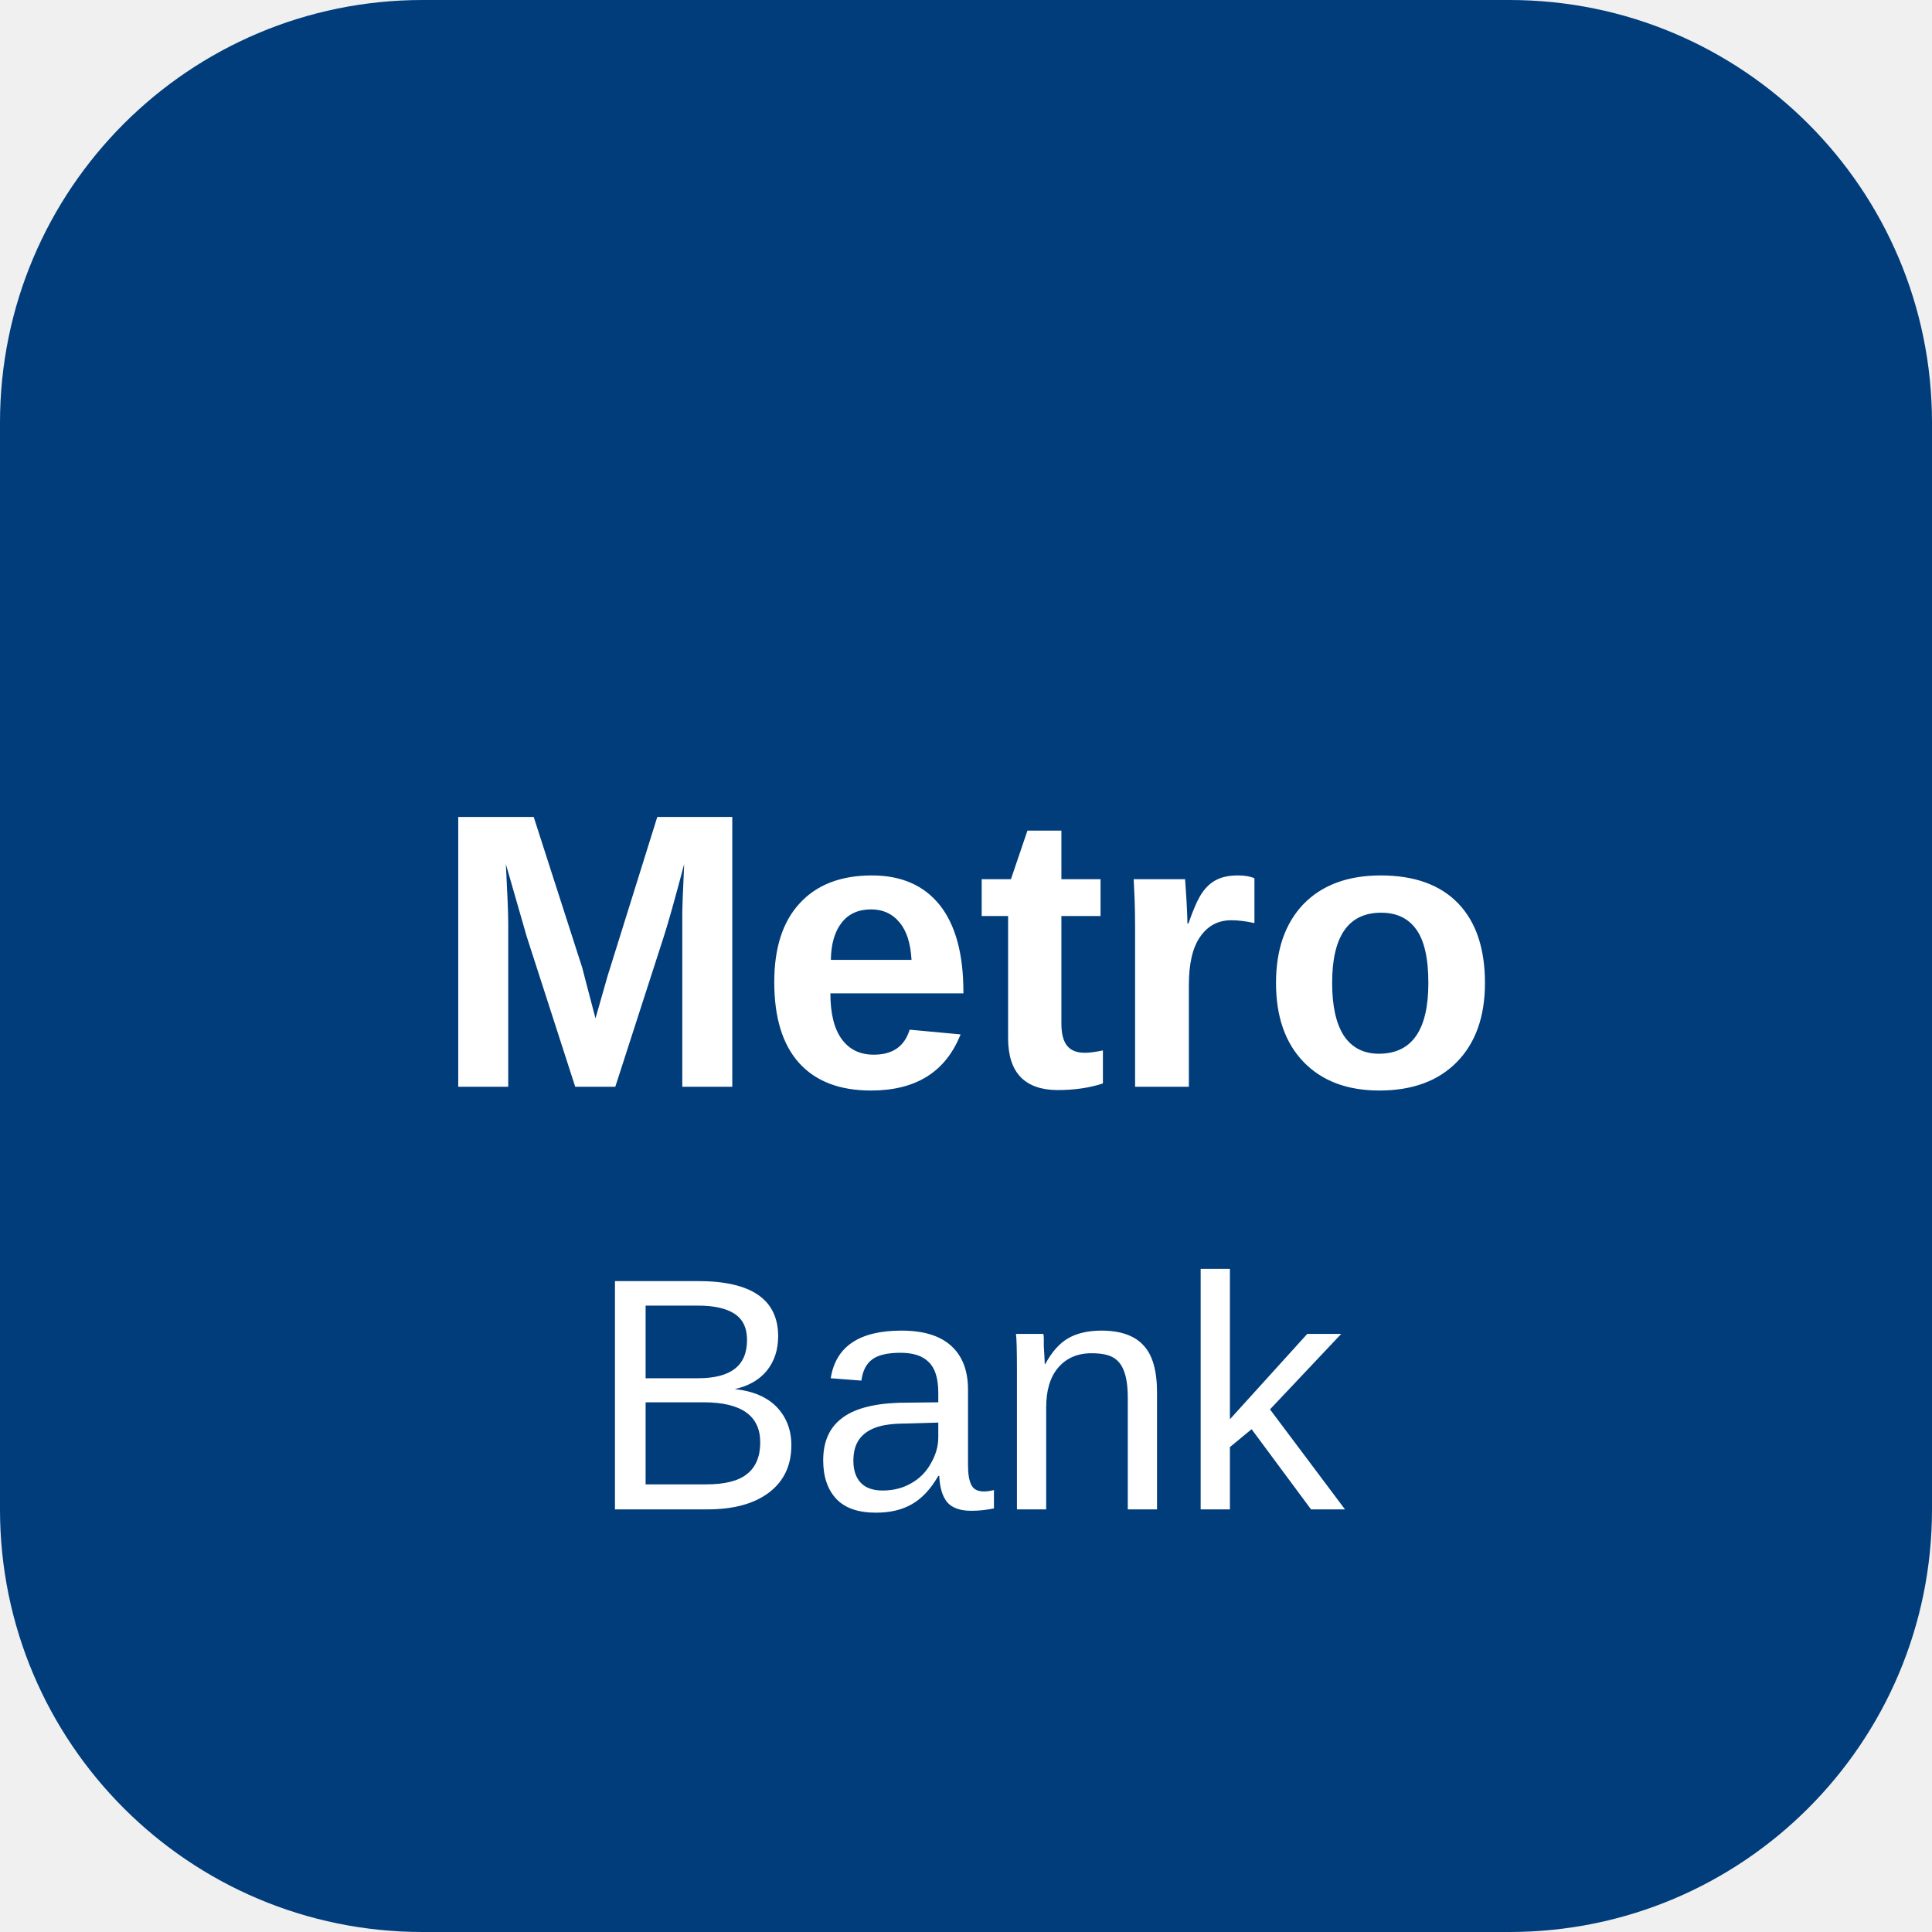
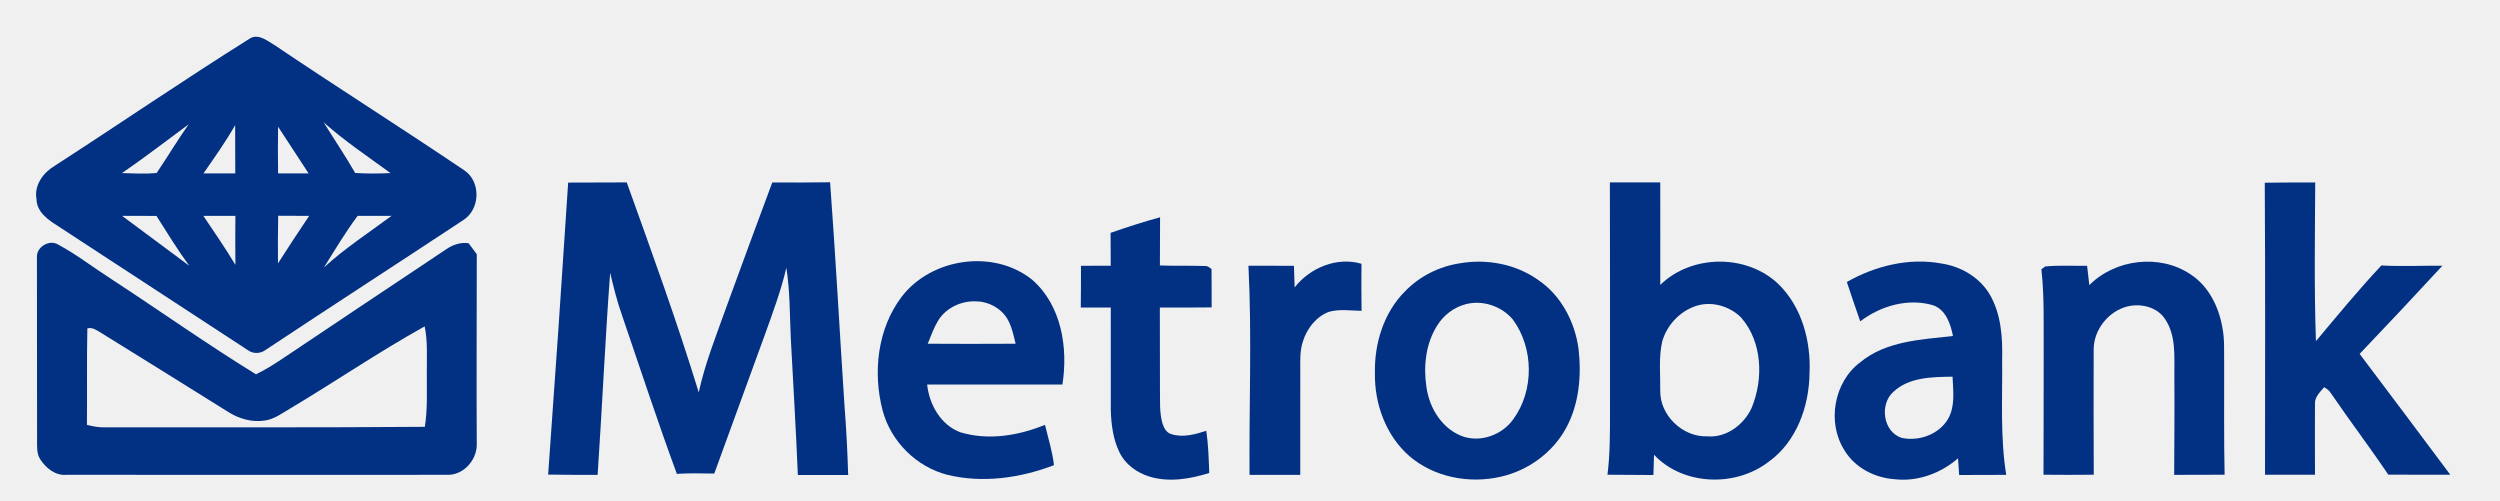
- <svg xmlns="http://www.w3.org/2000/svg" viewBox="0 0 64 64">
-   <rect width="64" height="64" rx="14" fill="#003D7A" />
-   <text x="32" y="36" font-family="Arial, sans-serif" font-size="13" font-weight="700" fill="#FFFFFF" text-anchor="middle">Metro</text>
-   <text x="32" y="50" font-family="Arial, sans-serif" font-size="11" font-weight="500" fill="#FFFFFF" text-anchor="middle">Bank</text>
+ <svg xmlns="http://www.w3.org/2000/svg" width="530pt" height="106pt" viewBox="0 0 1280 256" version="1.1">
+   <g id="#023184ff">
+     <path fill="#023184" opacity="1.00" d=" M 128.39 19.43 C 132.86 17.33 137.07 21.09 140.74 23.20 C 172.89 44.87 205.67 65.59 237.81 87.26 C 246.46 93.19 245.85 107.50 236.91 112.88 C 203.18 135.16 169.21 157.09 135.54 179.46 C 133.17 181.05 129.85 181.14 127.43 179.62 C 94.97 158.35 62.46 137.15 29.97 115.93 C 24.88 112.71 18.78 108.70 18.69 101.96 C 17.35 94.87 22.17 88.35 28.00 84.90 C 61.56 63.22 94.53 40.63 128.39 19.43 M 165.70 62.62 C 171.06 71.28 176.77 79.72 181.85 88.56 C 187.87 88.95 193.90 88.91 199.92 88.61 C 188.36 80.15 176.40 72.18 165.70 62.62 M 62.48 88.62 C 68.38 88.81 74.30 89.11 80.19 88.59 C 85.76 80.35 90.85 71.80 96.58 63.67 C 85.26 72.05 74.07 80.62 62.48 88.62 M 104.17 88.78 C 109.60 88.81 115.03 88.80 120.46 88.79 C 120.43 80.56 120.42 72.33 120.39 64.10 C 115.49 72.65 109.80 80.70 104.17 88.78 M 142.38 64.87 C 142.25 72.84 142.26 80.82 142.38 88.79 C 147.59 88.80 152.80 88.80 158.01 88.79 C 152.82 80.80 147.59 72.84 142.38 64.87 M 62.51 110.52 C 74.00 119.01 85.42 127.59 96.91 136.08 C 90.88 127.86 85.56 119.15 80.11 110.55 C 74.24 110.51 68.37 110.55 62.51 110.52 M 104.13 110.53 C 109.71 118.81 115.36 127.05 120.53 135.60 C 120.43 127.25 120.45 118.89 120.52 110.54 C 115.05 110.53 109.59 110.54 104.13 110.53 M 142.44 110.47 C 142.25 118.60 142.27 126.73 142.32 134.86 C 147.53 126.68 152.88 118.59 158.28 110.54 C 153.00 110.57 147.72 110.43 142.44 110.47 M 183.12 110.51 C 176.83 118.94 171.45 127.98 165.89 136.90 C 176.63 127.11 188.81 119.12 200.48 110.51 C 194.69 110.54 188.91 110.55 183.12 110.51 Z" />
+     <path fill="#023184" opacity="1.00" d=" M 290.90 93.48 C 300.90 93.48 310.90 93.37 320.89 93.39 C 333.70 129.04 346.65 164.67 357.75 200.90 C 361.03 185.83 366.83 171.47 371.99 156.98 C 379.69 135.75 387.55 114.58 395.41 93.41 C 405.27 93.47 415.14 93.48 425.01 93.32 C 427.87 131.88 429.93 170.48 432.47 209.05 C 433.38 220.42 433.90 231.80 434.27 243.20 C 425.68 243.21 417.09 243.19 408.50 243.20 C 407.53 219.76 406.12 196.33 404.87 172.90 C 404.35 160.95 404.47 148.92 402.62 137.07 C 399.86 148.86 395.62 160.23 391.53 171.61 C 382.92 195.23 374.28 218.84 365.70 242.47 C 359.32 242.35 352.93 242.22 346.55 242.62 C 336.64 215.73 327.74 188.47 318.45 161.35 C 315.94 154.26 314.13 146.95 312.40 139.64 C 309.83 174.11 308.32 208.65 305.98 243.13 C 297.53 243.15 289.09 243.14 280.65 242.98 C 284.26 193.16 287.68 143.33 290.90 93.48 Z" />
+     <path fill="#023184" opacity="1.00" d=" M 824.26 93.40 C 832.85 93.40 841.45 93.40 850.05 93.40 C 850.05 110.89 850.11 128.38 850.06 145.87 C 866.07 130.17 894.39 129.95 910.59 145.48 C 922.57 157.19 927.22 174.63 926.48 191.01 C 926.29 208.08 919.83 226.20 905.54 236.44 C 888.55 249.50 861.86 248.68 846.86 232.87 C 846.76 236.31 846.66 239.76 846.55 243.21 C 838.70 243.22 830.86 243.05 823.02 243.06 C 824.37 232.45 824.32 221.74 824.32 211.06 C 824.39 171.84 824.31 132.62 824.26 93.40 M 868.40 156.63 C 860.03 159.37 853.36 166.52 851.02 174.98 C 849.18 183.20 850.17 191.72 850.04 200.07 C 849.84 212.65 861.50 223.81 874.01 223.40 C 883.81 224.27 892.83 217.53 896.81 208.90 C 902.98 194.08 902.37 175.10 891.48 162.61 C 885.59 156.71 876.42 154.03 868.40 156.63 Z" />
+     <path fill="#023184" opacity="1.00" d=" M 1159.56 93.55 C 1168.17 93.51 1176.77 93.33 1185.39 93.41 C 1185.27 120.49 1184.80 147.59 1185.76 174.66 C 1196.74 161.58 1207.57 148.36 1219.28 135.91 C 1229.68 136.53 1240.10 135.93 1250.51 136.06 C 1236.49 151.21 1222.39 166.28 1208.13 181.20 C 1223.64 201.79 1239.15 222.38 1254.54 243.06 C 1243.95 243.11 1233.37 243.03 1222.79 243.02 C 1213.32 228.93 1203.02 215.42 1193.47 201.39 C 1192.64 200.00 1191.34 199.04 1189.98 198.24 C 1187.85 200.74 1185.00 203.33 1185.27 206.92 C 1185.21 218.97 1185.22 231.01 1185.28 243.06 C 1176.75 243.07 1168.22 243.07 1159.69 243.06 C 1159.71 193.22 1159.87 143.38 1159.56 93.55 Z" />
+     <path fill="#023184" opacity="1.00" d=" M 568.62 119.23 C 576.98 116.30 585.41 113.57 593.96 111.25 C 593.90 119.47 593.90 127.69 593.87 135.91 C 601.56 136.24 609.26 135.90 616.96 136.21 C 618.32 136.03 619.29 137.05 620.31 137.78 C 620.30 144.32 620.41 150.85 620.36 157.39 C 611.52 157.47 602.68 157.48 593.84 157.46 C 593.87 171.30 593.88 185.14 593.90 198.98 C 594.03 204.95 593.52 211.06 595.21 216.87 C 595.93 219.10 597.24 221.57 599.67 222.26 C 605.62 224.17 611.89 222.41 617.62 220.58 C 618.68 227.73 618.87 234.96 619.14 242.17 C 609.25 245.26 598.39 247.10 588.28 243.94 C 581.97 241.95 576.20 237.74 573.23 231.72 C 569.91 224.99 568.94 217.39 568.73 209.97 C 568.71 192.47 568.74 174.96 568.72 157.46 C 563.60 157.47 558.47 157.46 553.36 157.47 C 553.42 150.34 553.50 143.21 553.46 136.08 C 558.54 136.05 563.61 136.08 568.69 136.06 C 568.67 130.45 568.60 124.84 568.62 119.23 Z" />
+     <path fill="#023184" opacity="1.00" d=" M 18.91 130.95 C 19.25 126.04 25.51 122.61 29.77 125.21 C 39.32 130.36 47.89 137.06 57.02 142.89 C 81.76 159.06 105.89 176.15 131.06 191.65 C 135.78 189.37 140.23 186.58 144.58 183.67 C 172.56 164.95 200.51 146.18 228.55 127.56 C 231.88 125.29 235.87 123.92 239.93 124.54 C 241.29 126.44 242.69 128.30 244.11 130.15 C 244.11 162.76 243.92 195.37 244.10 227.97 C 243.94 235.82 237.11 243.37 229.01 243.11 C 164.03 243.14 99.04 243.17 34.06 243.10 C 28.38 243.65 23.53 239.70 20.63 235.20 C 18.65 232.16 19.02 228.41 18.98 224.96 C 18.95 193.63 18.89 162.29 18.91 130.95 M 148.31 209.32 C 144.35 211.60 140.56 214.52 135.93 215.26 C 129.36 216.40 122.56 214.50 116.97 211.00 C 95.23 197.42 73.48 183.84 51.67 170.37 C 49.57 169.10 47.35 167.43 44.73 168.13 C 44.38 184.59 44.66 201.06 44.51 217.52 C 47.60 218.33 50.77 218.90 53.97 218.81 C 108.49 218.74 163.00 218.95 217.51 218.53 C 218.98 209.42 218.47 200.16 218.53 190.97 C 218.49 183.01 219.04 174.96 217.44 167.10 C 193.83 180.23 171.50 195.49 148.31 209.32 Z" />
+     <path fill="#023184" opacity="1.00" d=" M 461.68 151.91 C 476.93 132.02 508.87 127.38 528.55 143.29 C 543.49 156.37 546.93 178.10 543.96 196.87 C 520.87 196.87 497.78 196.86 474.70 196.87 C 475.77 207.14 481.71 217.70 491.80 221.36 C 506.06 225.63 521.50 223.05 535.05 217.51 C 536.67 224.37 538.83 231.13 539.64 238.16 C 522.40 244.77 503.18 247.50 485.06 243.11 C 469.18 239.03 456.17 226.07 451.92 210.25 C 446.81 190.68 449.23 168.32 461.68 151.91 M 480.25 164.28 C 478.06 167.96 476.60 172.02 475.00 175.99 C 490.00 176.09 504.99 176.08 519.99 175.99 C 519.06 172.11 518.25 168.15 516.46 164.55 C 513.50 158.40 506.79 154.49 500.05 154.31 C 492.34 153.85 484.28 157.57 480.25 164.28 Z" />
+     <path fill="#023184" opacity="1.00" d=" M 662.86 147.13 C 670.75 137.07 684.51 131.35 697.08 135.05 C 696.97 143.09 697.01 151.12 697.12 159.16 C 691.56 159.05 685.85 158.12 680.41 159.65 C 673.80 162.16 669.08 168.29 667.05 174.92 C 665.56 179.44 665.72 184.26 665.74 188.95 C 665.74 207.01 665.72 225.07 665.73 243.13 C 657.07 243.14 648.42 243.13 639.76 243.13 C 639.50 207.44 641.00 171.73 639.20 136.06 C 646.97 136.08 654.73 136.05 662.50 136.08 C 662.61 139.76 662.74 143.44 662.86 147.13 Z" />
+     <path fill="#023184" opacity="1.00" d=" M 747.57 134.79 C 761.35 132.42 776.15 135.20 787.61 143.38 C 799.29 151.30 806.33 164.78 808.21 178.57 C 809.77 192.24 808.56 206.68 801.94 218.97 C 795.07 231.75 782.34 240.99 768.23 244.11 C 752.13 247.79 734.13 244.34 721.49 233.43 C 709.53 222.91 703.67 206.66 703.96 190.95 C 703.65 175.85 708.46 160.12 719.28 149.26 C 726.74 141.46 736.91 136.37 747.57 134.79 M 750.54 155.73 C 744.40 157.29 739.05 161.41 735.76 166.79 C 729.95 176.05 728.73 187.56 730.34 198.20 C 731.84 209.15 738.62 220.00 749.46 223.63 C 758.65 226.49 769.20 222.48 774.73 214.74 C 785.59 200.04 785.35 178.07 774.48 163.47 C 768.75 156.74 759.14 153.49 750.54 155.73 Z" />
+     <path fill="#023184" opacity="1.00" d=" M 945.58 144.37 C 960.14 136.11 977.43 131.83 994.08 134.92 C 1003.91 136.42 1013.30 141.83 1018.55 150.43 C 1024.56 160.49 1025.38 172.57 1025.10 184.02 C 1025.30 203.73 1024.06 223.58 1027.18 243.13 C 1019.15 243.09 1011.12 243.25 1003.09 243.20 C 1002.88 240.35 1002.69 237.51 1002.51 234.66 C 993.66 242.34 981.80 246.73 970.04 245.36 C 959.85 244.66 949.74 239.48 944.39 230.60 C 935.27 216.38 938.91 195.54 952.51 185.44 C 965.72 174.54 983.66 173.88 999.91 172.03 C 998.72 165.87 996.30 158.63 989.81 156.31 C 976.98 152.50 962.86 156.58 952.44 164.53 C 950.07 157.84 947.84 151.10 945.58 144.37 M 969.49 200.55 C 962.17 206.91 964.08 221.28 973.77 224.21 C 982.59 226.09 992.82 222.38 997.45 214.41 C 1001.16 207.87 999.99 200.03 999.71 192.86 C 989.37 193.02 977.55 193.04 969.49 200.55 Z" />
+     <path fill="#023184" opacity="1.00" d=" M 1069.73 146.00 C 1082.99 132.62 1105.81 129.85 1121.54 140.45 C 1130.86 146.49 1136.08 157.19 1137.89 167.89 C 1139.06 173.85 1138.66 179.94 1138.77 185.97 C 1138.83 205.00 1138.60 224.03 1139.00 243.06 C 1130.39 243.13 1121.79 243.15 1113.18 243.13 C 1113.26 226.10 1113.40 209.08 1113.28 192.05 C 1113.19 182.44 1114.22 171.92 1108.60 163.50 C 1104.56 157.12 1096.04 155.17 1089.05 156.94 C 1079.39 159.49 1071.94 168.93 1071.96 178.96 C 1071.88 200.32 1071.93 221.69 1072.00 243.06 C 1063.42 243.15 1054.85 243.15 1046.27 243.06 C 1046.30 222.70 1046.39 202.34 1046.36 181.98 C 1046.25 167.27 1046.80 152.52 1045.20 137.86 C 1045.69 137.50 1046.66 136.78 1047.15 136.42 C 1054.27 135.73 1061.45 136.20 1068.60 136.08 C 1068.97 139.39 1069.36 142.69 1069.73 146.00 Z" />
+   </g>
</svg>
